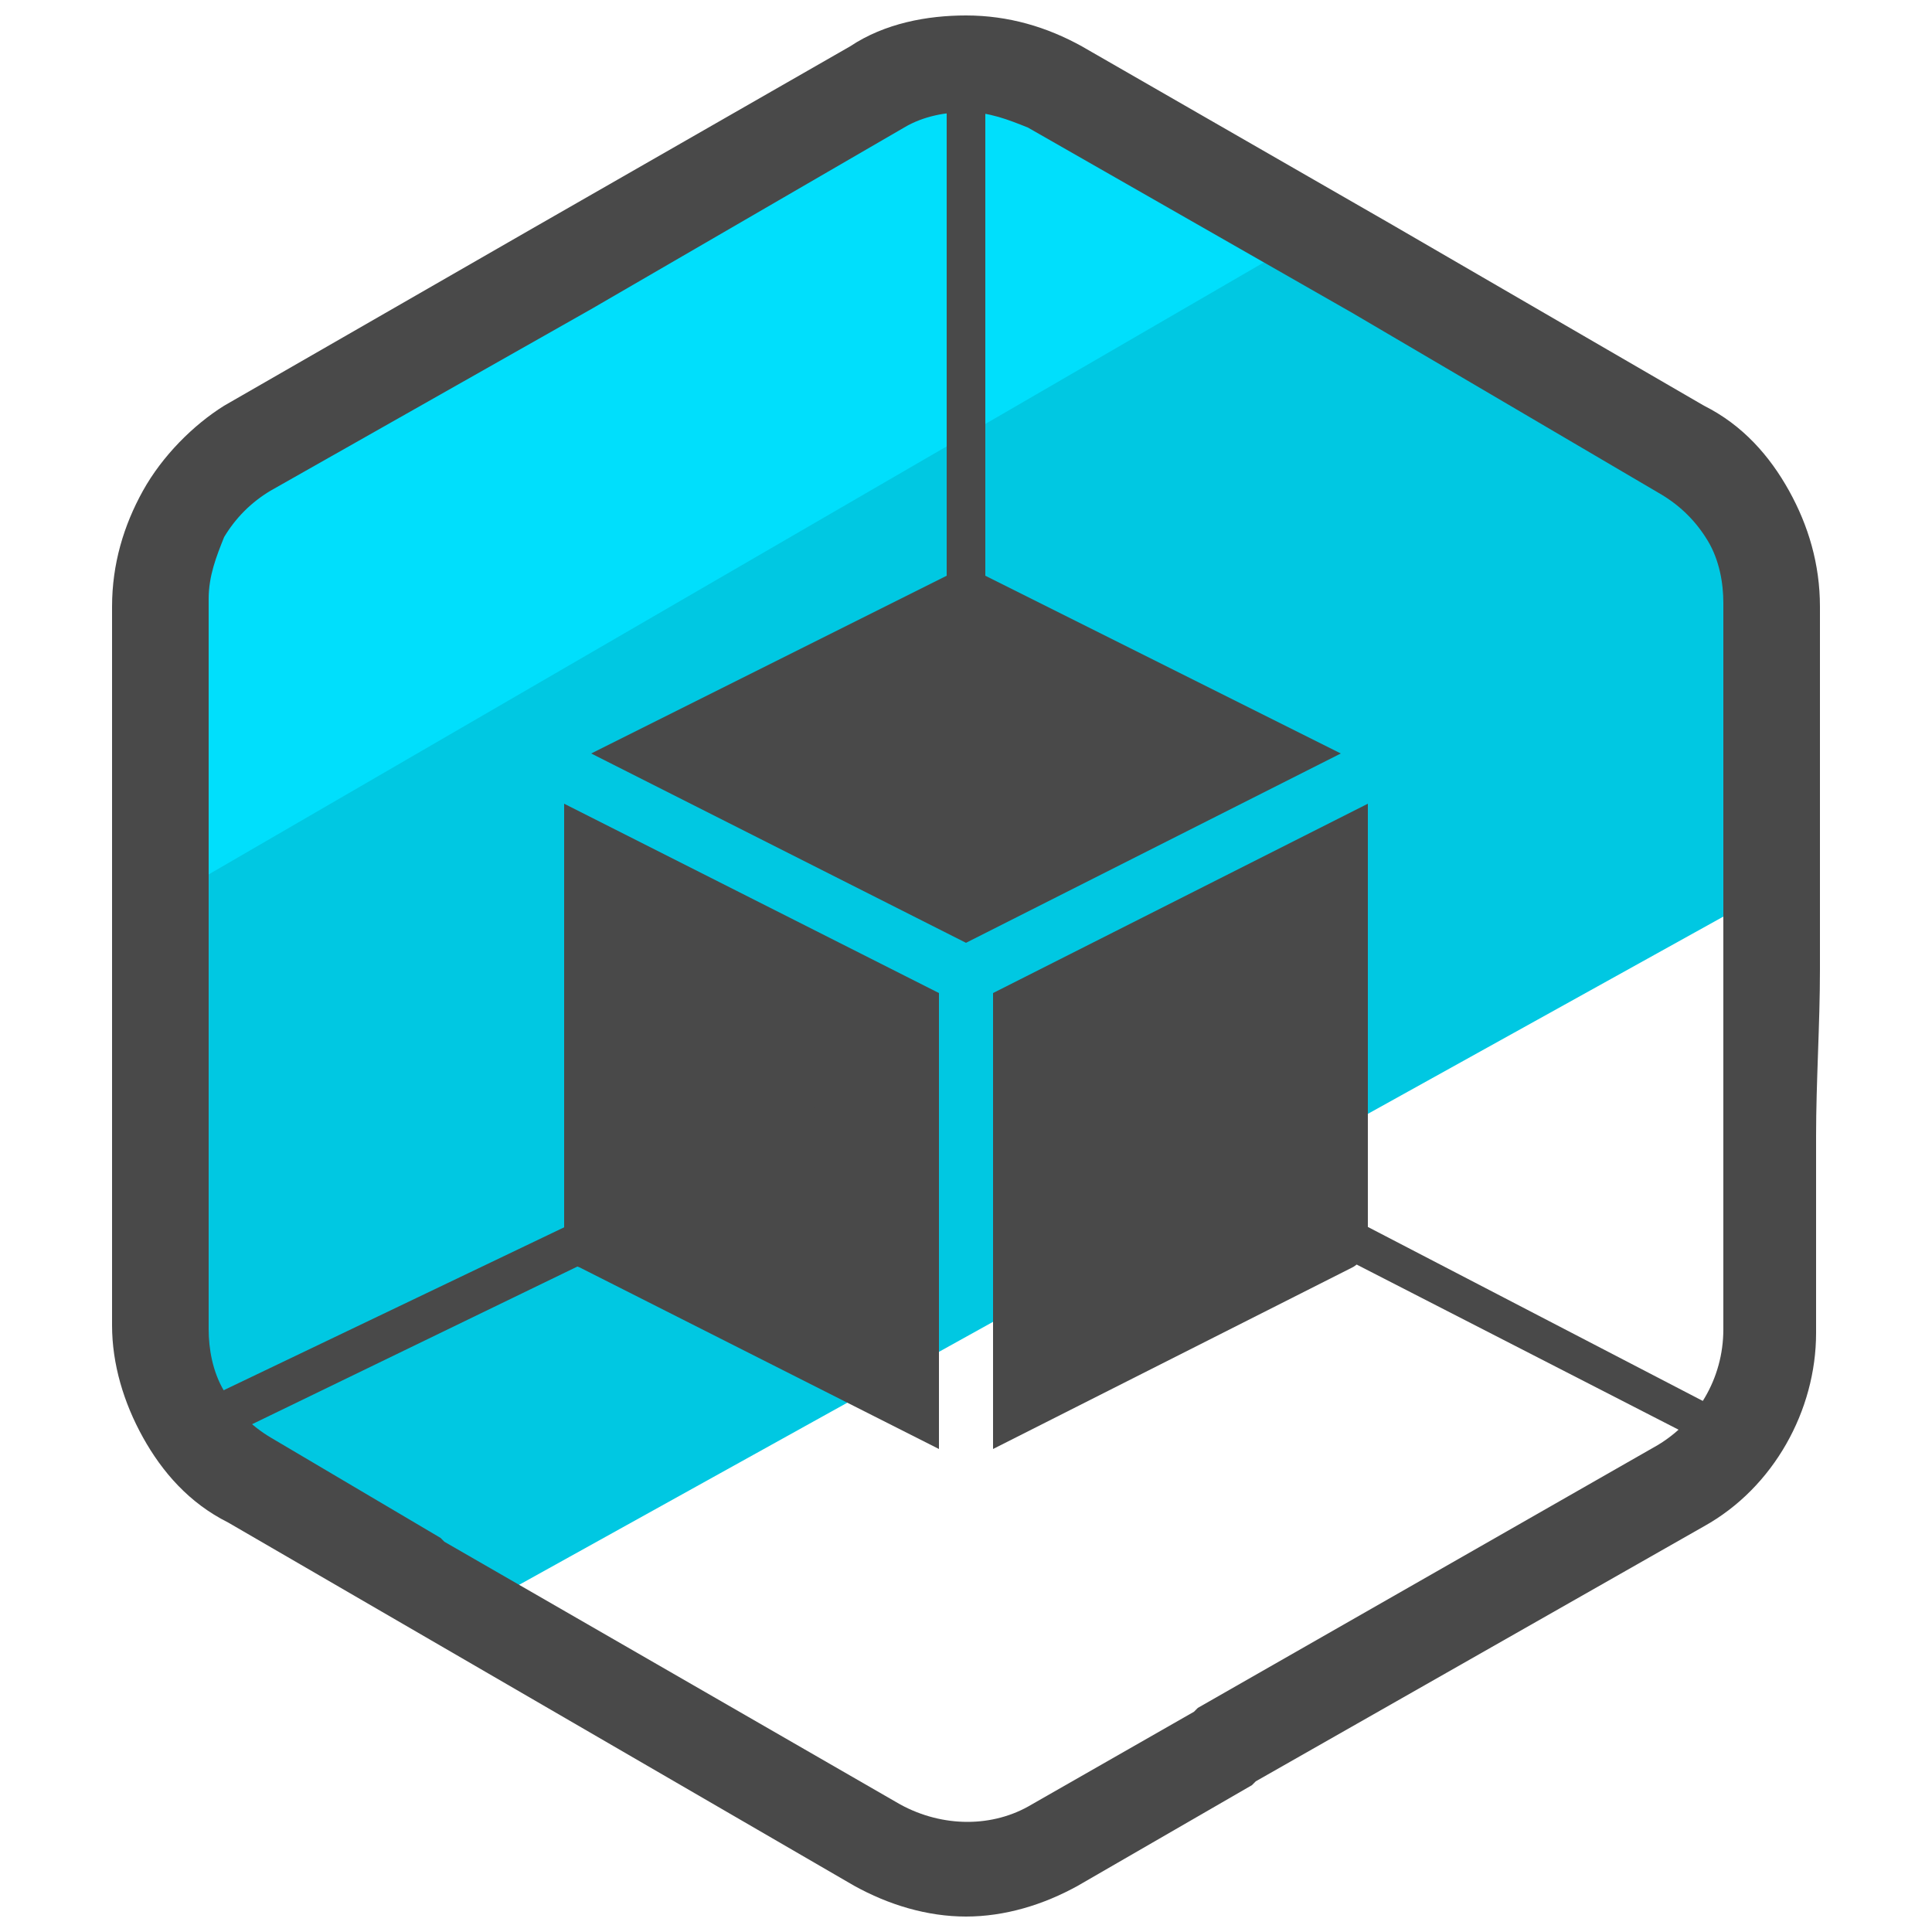
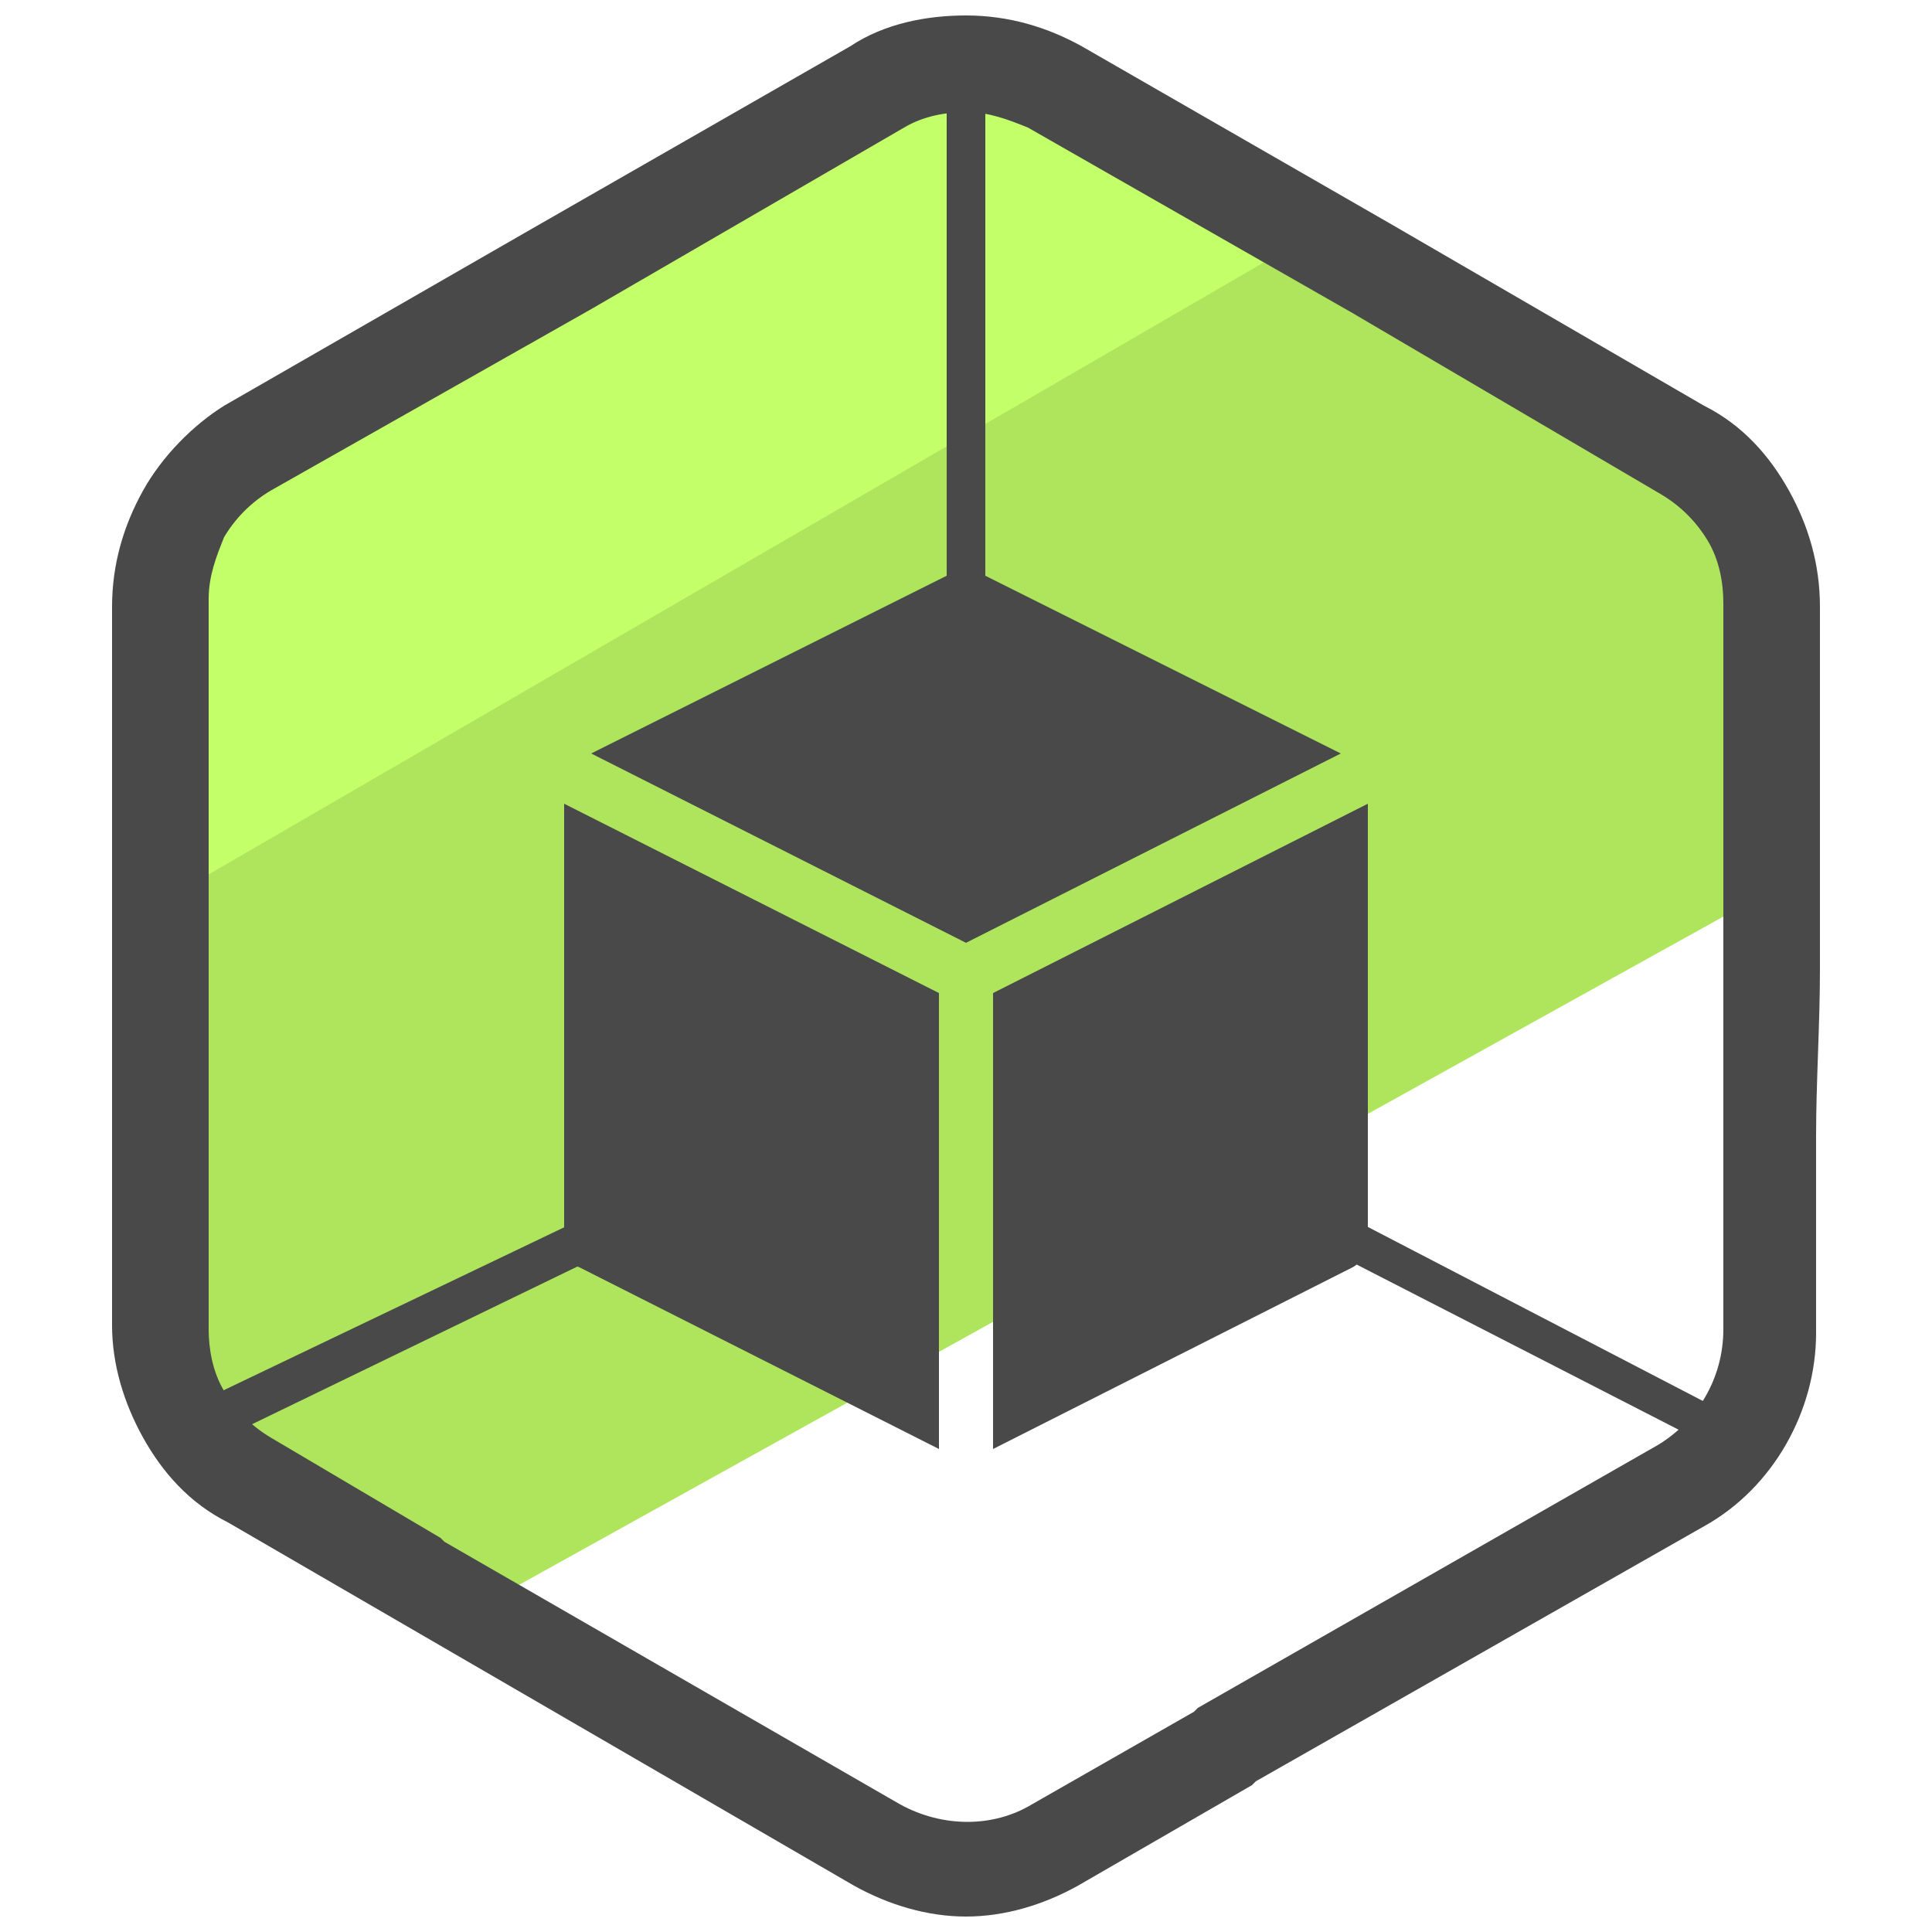
- <svg xmlns="http://www.w3.org/2000/svg" id="Layer_1" x="0" y="0" version="1.1" viewBox="0 0 50 50" xml:space="preserve">
-   <style>.st2{fill:#494949}</style>
-   <path fill="#00c8e2" d="M6.5 38.4l5.7 3.3L45.9 23l-.1-7.3c0-1.6-.9-3.2-2.3-4L27.3 2.3c-1.4-.8-3.2-.8-4.6 0L6.5 11.6c-1.4.8-2.3 2.3-2.3 4v18.8c0 1.6.8 3.1 2.3 4z" />
-   <path fill="#00dffc" d="M33.9 6.1l-6.6-3.9c-1.4-.8-3.2-.8-4.6 0L6.5 11.6c-1.4.8-2.3 2.3-2.3 4l-.3 7.9 30-17.4z" />
-   <path d="M47.1 25.1v-9.4c0-1.1-.3-2.1-.8-3s-1.2-1.7-2.2-2.2L36 5.8l-8-4.6c-.9-.5-1.9-.8-3-.8-1 0-2.1.2-3 .8l-8.2 4.7-8 4.6c-.8.5-1.6 1.3-2.1 2.2-.5.9-.8 1.9-.8 3v18.6c0 1 .3 2 .8 2.9s1.2 1.7 2.2 2.2l16.2 9.4c.9.5 1.9.8 2.9.8s2-.3 2.9-.8l4.5-2.6.1-.1 11.6-6.6c1.8-1 2.9-3 2.9-5v-5.1c0-1.4.1-2.9.1-4.3zm-4.2 12.3L31 44.2l-.1.1-4.2 2.4c-1 .6-2.3.6-3.4 0l-11.8-6.8-.1-.1L7 37.2c-.5-.3-.9-.7-1.2-1.2-.3-.5-.4-1.1-.4-1.6V15.5c0-.6.2-1.1.4-1.6.3-.5.7-.9 1.2-1.2L15.3 8l8.1-4.7c.5-.3 1.1-.4 1.6-.4.6 0 1.1.2 1.6.4L35 8.1l8 4.7c.5.3.9.7 1.2 1.2s.4 1.1.4 1.6v18.8c0 1.3-.7 2.4-1.7 3z" class="st2" />
-   <path d="M25 24.4l9.7-4.9-9.4-4.7c-.2-.1-.4-.1-.6 0l-9.4 4.7 9.7 4.9zm.7 1.3v11.8l9.3-4.7c.2-.1.4-.4.4-.6V20.8l-9.7 4.9zm-1.4 0l-9.7-4.9v11.4c0 .3.1.5.4.6l9.3 4.7V25.7z" class="st2" />
-   <path d="M25 20.1c-.3 0-.5-.2-.5-.5v-18c0-.3.2-.5.5-.5s.5.2.5.5v18c0 .3-.2.5-.5.5zM5 37.5c-.2 0-.4-.1-.5-.3s0-.5.2-.7L21 28.7c.2-.1.5 0 .7.2.1.2 0 .5-.2.7L5.2 37.5H5zm40.2.4c-.1 0-.2 0-.2-.1l-15.4-7.9c-.2-.1-.3-.4-.2-.7.1-.2.4-.3.7-.2l15.4 8c.2.1.3.4.2.7-.1.1-.3.2-.5.2z" class="st2" />
+ <svg xmlns="http://www.w3.org/2000/svg" version="1.1" id="Layer_1" x="0px" y="0px" viewBox="0 0 50 50" style="enable-background:new 0 0 50 50;" xml:space="preserve">
+   <style type="text/css">
+ 	.st0{fill:#AFE55D;}
+ 	.st1{fill:#C3FF68;}
+ 	.st2{fill:#494949;}
+ </style>
+   <g>
+     <g>
+       <g>
+         <path class="st0" d="M6.5,38.4l5.7,3.3L45.9,23l-0.1-7.3c0-1.6-0.9-3.2-2.3-4L27.3,2.3c-1.4-0.8-3.2-0.8-4.6,0L6.5,11.6     c-1.4,0.8-2.3,2.3-2.3,4v18.8C4.2,36,5,37.5,6.5,38.4z" />
+       </g>
+       <g>
+         <path class="st1" d="M33.9,6.1l-6.6-3.9c-1.4-0.8-3.2-0.8-4.6,0L6.5,11.6c-1.4,0.8-2.3,2.3-2.3,4l-0.3,7.9L33.9,6.1z" />
+       </g>
+       <path class="st2" d="M47.1,25.1v-9.4c0-1.1-0.3-2.1-0.8-3s-1.2-1.7-2.2-2.2L36,5.8l-8-4.6c-0.9-0.5-1.9-0.8-3-0.8    c-1,0-2.1,0.2-3,0.8l-8.2,4.7l-8,4.6C5,11,4.2,11.8,3.7,12.7s-0.8,1.9-0.8,3v9.1v9.5c0,1,0.3,2,0.8,2.9s1.2,1.7,2.2,2.2l16.2,9.4    c0.9,0.5,1.9,0.8,2.9,0.8s2-0.3,2.9-0.8l4.5-2.6c0,0,0,0,0.1-0.1l11.6-6.6c1.8-1,2.9-3,2.9-5v-5v-0.1C47,28,47.1,26.5,47.1,25.1z     M42.9,37.4L31,44.2c0,0,0,0-0.1,0.1l-4.2,2.4c-1,0.6-2.3,0.6-3.4,0l-11.8-6.8c0,0,0,0-0.1-0.1L7,37.2c-0.5-0.3-0.9-0.7-1.2-1.2    c-0.3-0.5-0.4-1.1-0.4-1.6v-9.2v-9.7c0-0.6,0.2-1.1,0.4-1.6C6.1,13.4,6.5,13,7,12.7L15.3,8l8.1-4.7C23.9,3,24.5,2.9,25,2.9    c0.6,0,1.1,0.2,1.6,0.4L35,8.1l8,4.7c0.5,0.3,0.9,0.7,1.2,1.2s0.4,1.1,0.4,1.6v9.2v9.6C44.6,35.7,43.9,36.8,42.9,37.4z" />
+     </g>
+     <g>
+       <g>
+         <g>
+           <path class="st2" d="M25,24.4l9.7-4.9l-9.4-4.7c-0.2-0.1-0.4-0.1-0.6,0l-9.4,4.7L25,24.4z" />
+         </g>
+         <g>
+           <path class="st2" d="M25.7,25.7v11.8l9.3-4.7c0.2-0.1,0.4-0.4,0.4-0.6V20.8L25.7,25.7z" />
+         </g>
+         <g>
+           <path class="st2" d="M24.3,25.7l-9.7-4.9v11.4c0,0.3,0.1,0.5,0.4,0.6l9.3,4.7V25.7z" />
+         </g>
+       </g>
+       <g>
+         <g>
+           <path class="st2" d="M25,20.1c-0.3,0-0.5-0.2-0.5-0.5v-18c0-0.3,0.2-0.5,0.5-0.5s0.5,0.2,0.5,0.5v18      C25.5,19.9,25.3,20.1,25,20.1z" />
+         </g>
+         <g>
+           <path class="st2" d="M5,37.5c-0.2,0-0.4-0.1-0.5-0.3s0-0.5,0.2-0.7L21,28.7c0.2-0.1,0.5,0,0.7,0.2c0.1,0.2,0,0.5-0.2,0.7      L5.2,37.5C5.1,37.5,5.1,37.5,5,37.5z" />
+         </g>
+         <g>
+           <path class="st2" d="M45.2,37.9c-0.1,0-0.2,0-0.2-0.1l-15.4-7.9c-0.2-0.1-0.3-0.4-0.2-0.7c0.1-0.2,0.4-0.3,0.7-0.2l15.4,8      c0.2,0.1,0.3,0.4,0.2,0.7C45.6,37.8,45.4,37.9,45.2,37.9z" />
+         </g>
+       </g>
+     </g>
+   </g>
</svg>
